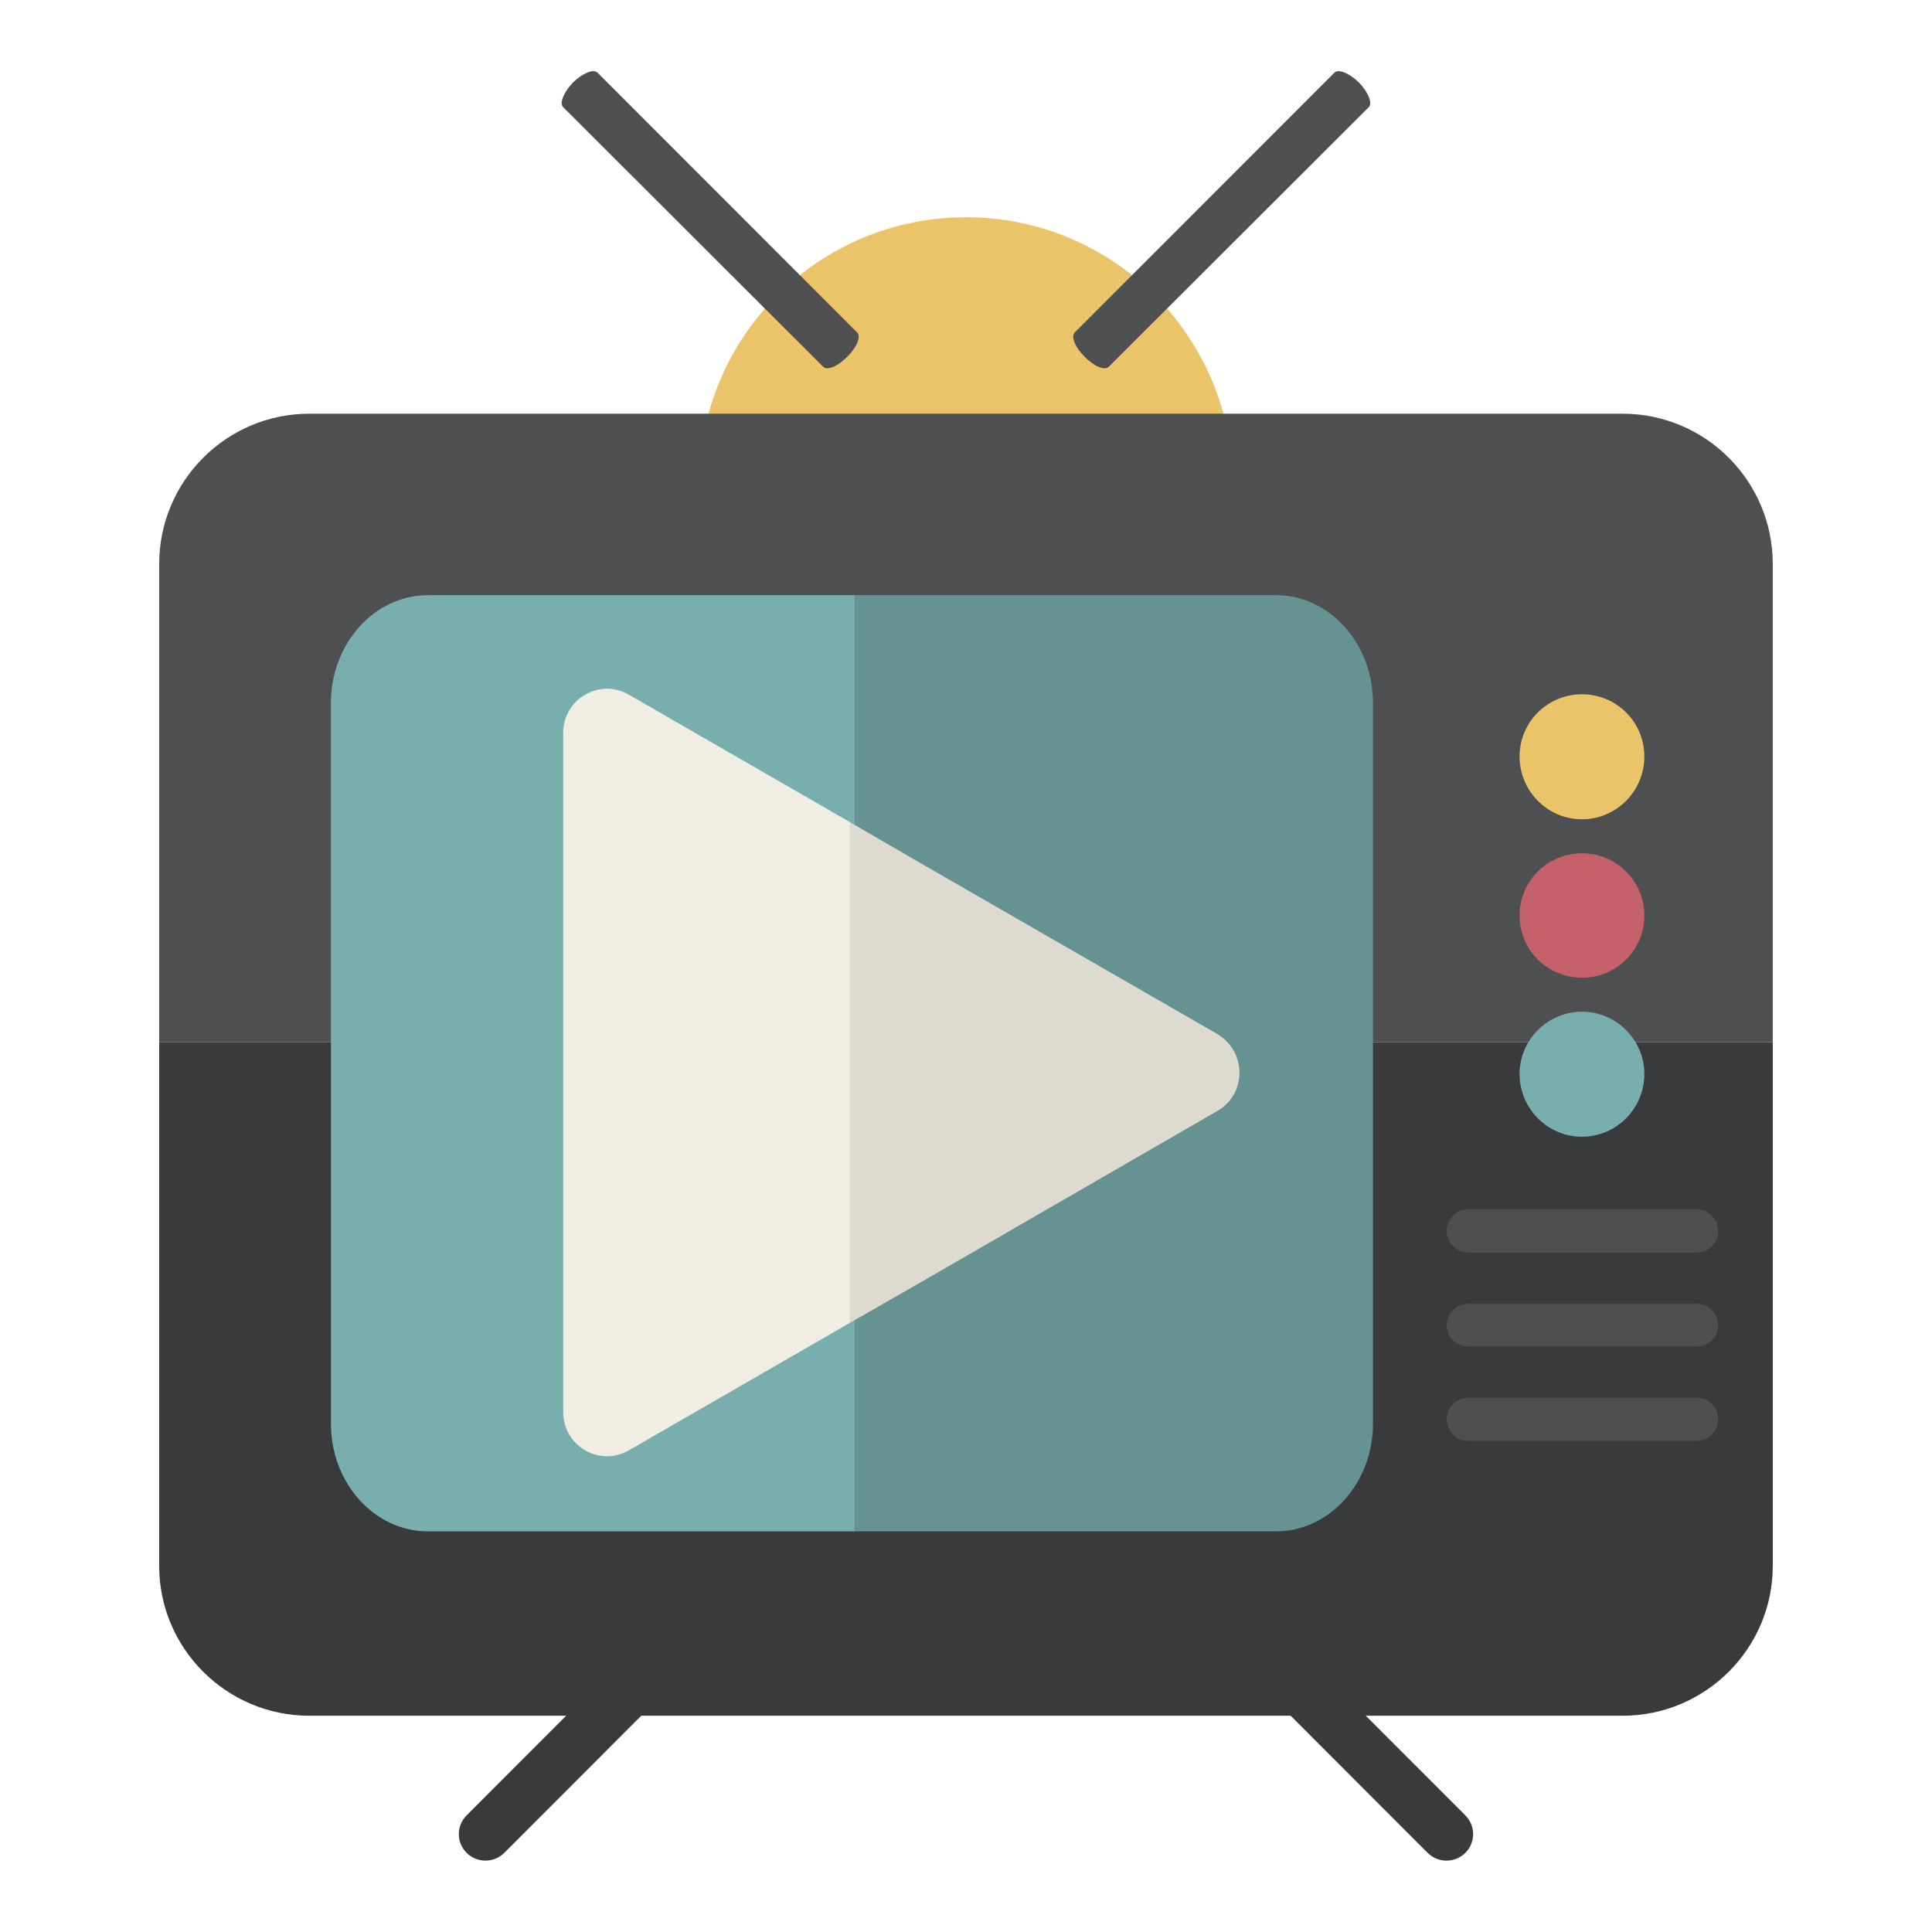
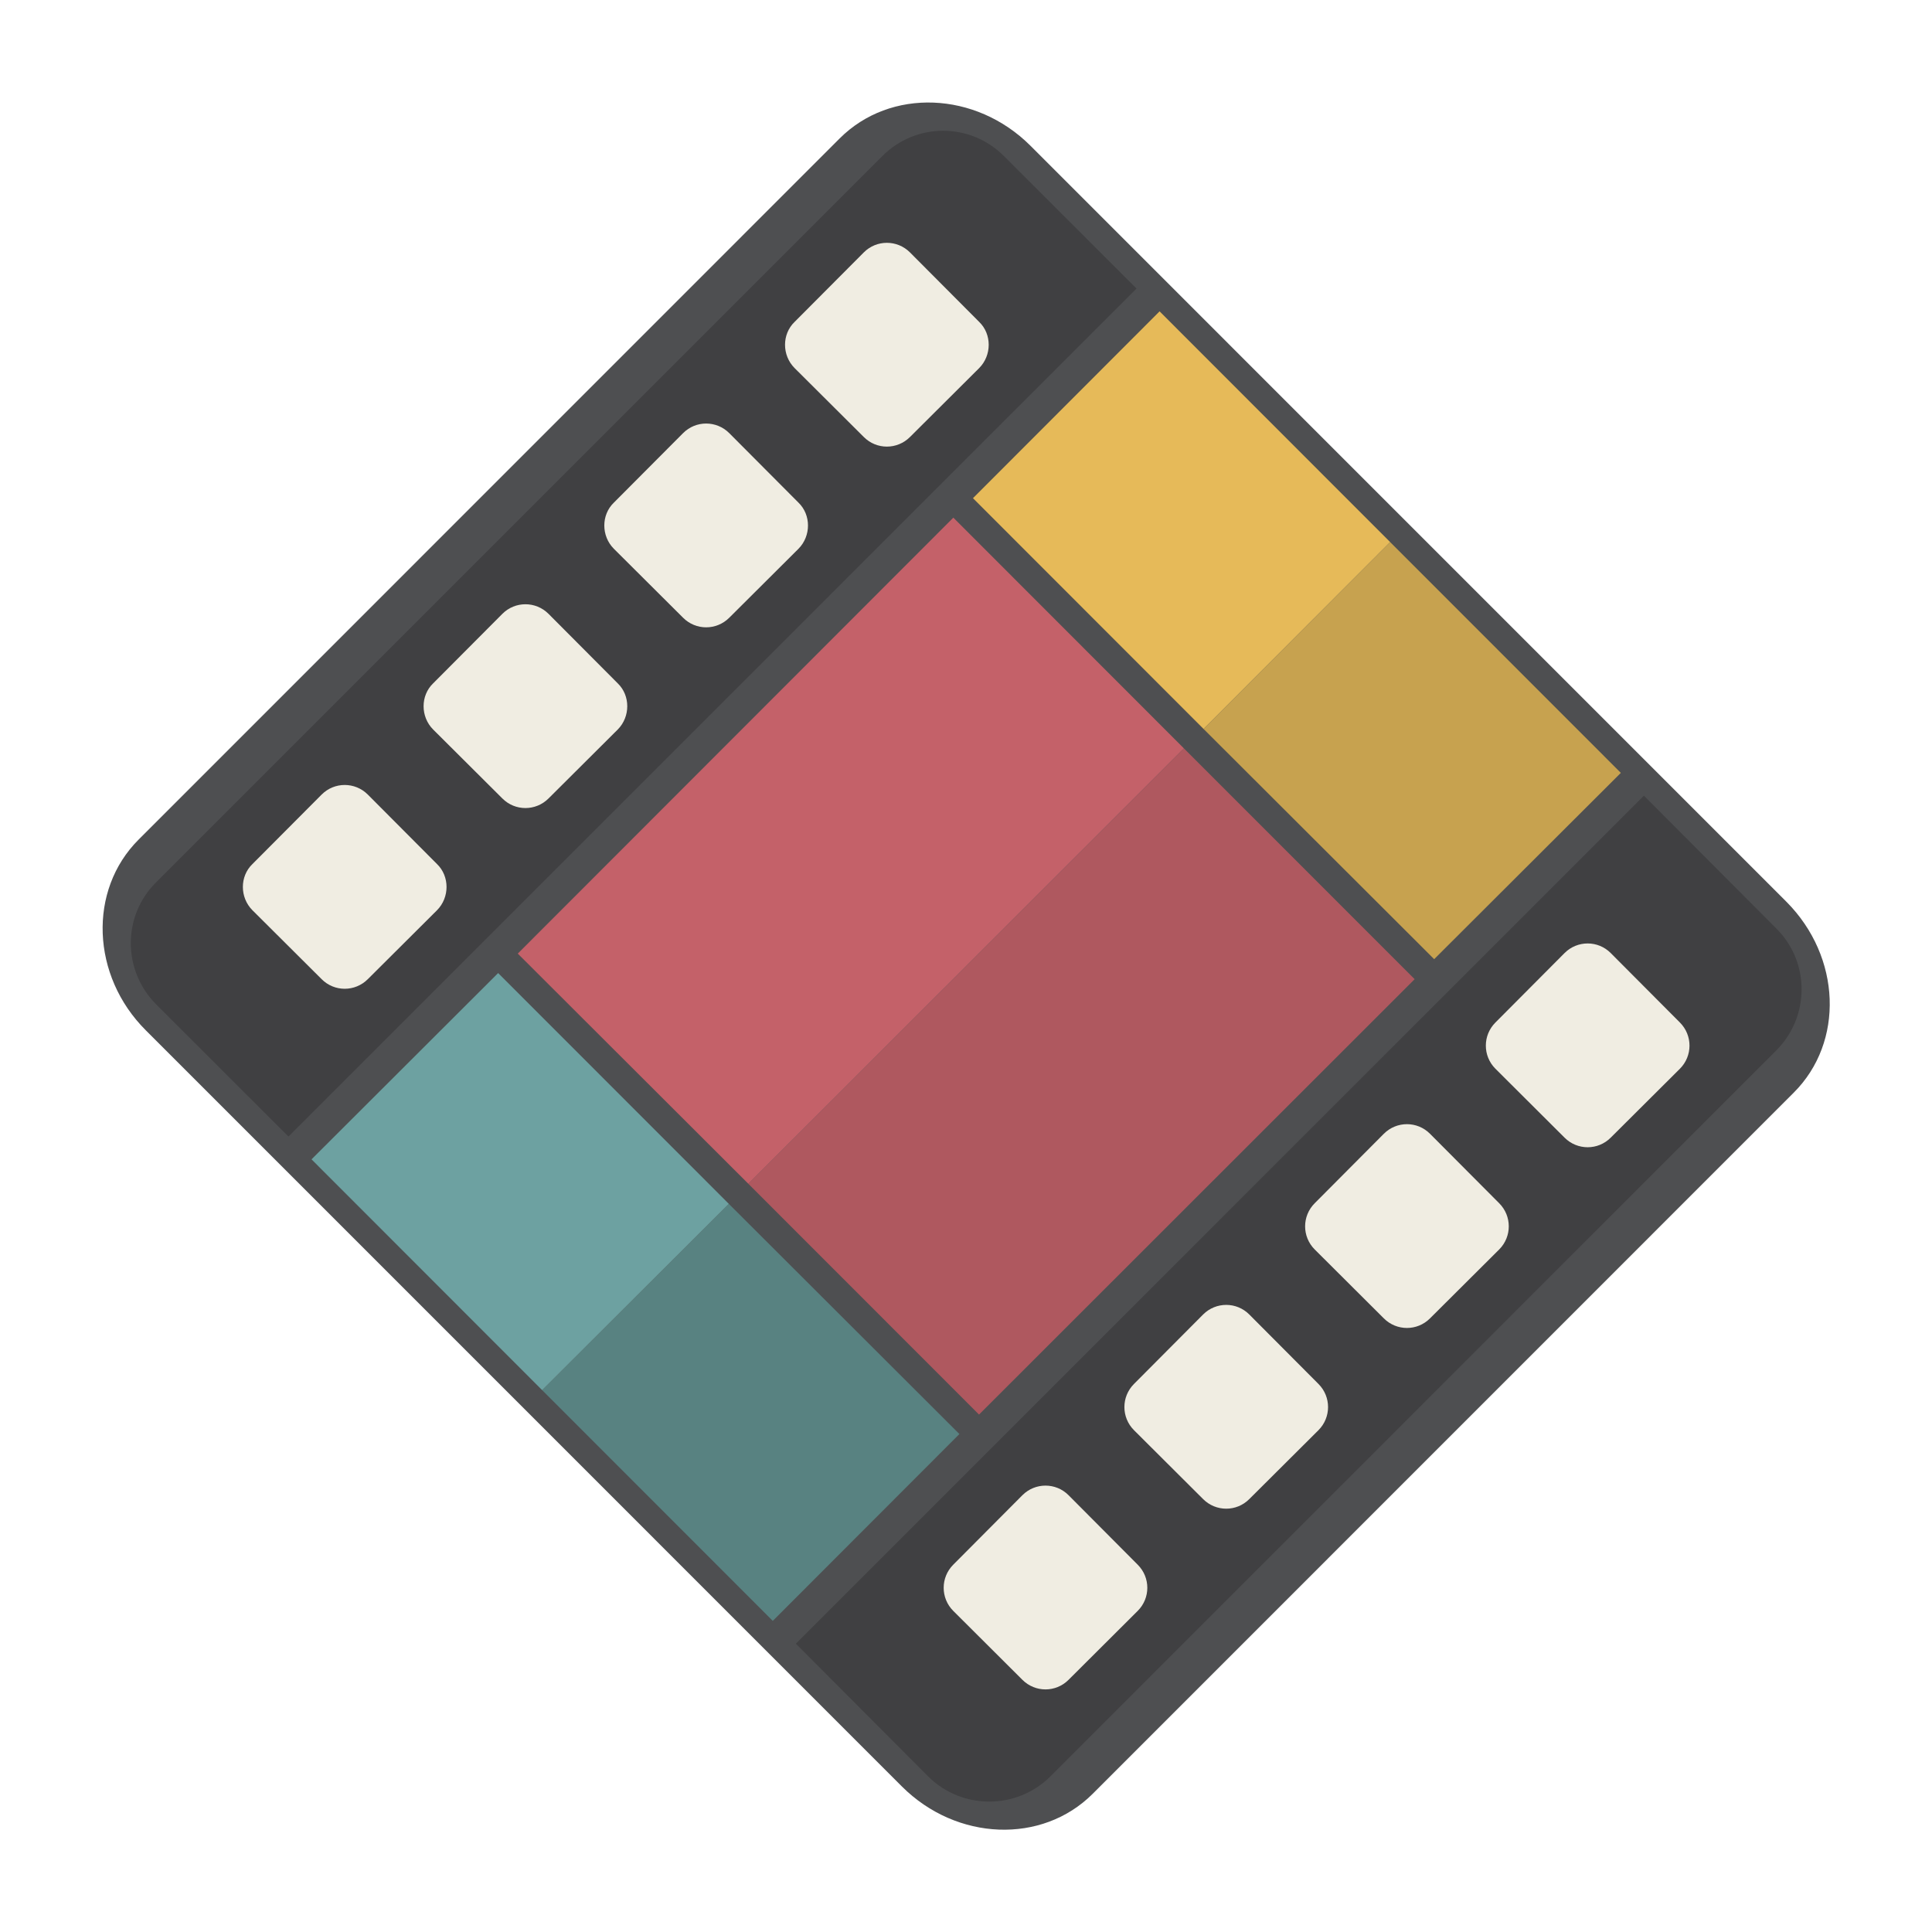
<svg xmlns="http://www.w3.org/2000/svg" width="100%" height="100%" viewBox="0 0 64 64" version="1.1" xml:space="preserve" style="fill-rule:evenodd;clip-rule:evenodd;stroke-linejoin:round;stroke-miterlimit:2;">
-   <g transform="matrix(1.90846,0,0,1.90846,-358.51,-1991.19)">
-     <path d="M199.184,1072.28C199.364,1072.46 199.364,1072.75 199.184,1072.93L196.606,1075.51C196.426,1075.69 196.133,1075.69 195.952,1075.51C195.772,1075.33 195.772,1075.04 195.952,1074.86L198.53,1072.28C198.71,1072.1 199.003,1072.1 199.184,1072.28Z" style="fill:rgb(57,58,59);fill-rule:nonzero;" />
+   <g transform="matrix(1.84203,0,0,1.84203,-1063.58,-1920.76)">
+     <path d="M593.617,1074.87L580.018,1061.27C579.035,1060.29 578.977,1058.75 579.888,1057.84L592.496,1045.23C593.407,1044.32 594.942,1044.38 595.925,1045.36L609.524,1058.96C610.507,1059.95 610.565,1061.48 609.654,1062.39L597.046,1075C596.135,1075.91 594.6,1075.85 593.617,1074.87Z" style="fill:rgb(78,79,81);fill-rule:nonzero;" />
  </g>
-   <g transform="matrix(1.90846,0,0,1.90846,-358.51,-1991.19)">
-     <path d="M210.056,1072.28C210.236,1072.1 210.529,1072.1 210.71,1072.28L213.288,1074.86C213.468,1075.04 213.468,1075.33 213.288,1075.51C213.107,1075.69 212.814,1075.69 212.633,1075.51L210.056,1072.93C209.875,1072.75 209.875,1072.46 210.056,1072.28Z" style="fill:rgb(57,58,59);fill-rule:nonzero;" />
+   <g transform="matrix(1.84203,0,0,1.84203,-1063.58,-1920.76)">
+     <path d="M583.297,1061.79L580.461,1058.96L593.53,1045.89L596.366,1048.72L583.297,1061.79Z" style="fill:rgb(240,237,226);fill-rule:nonzero;" />
  </g>
-   <g transform="matrix(1.90846,0,0,1.90846,-358.51,-1991.19)">
-     <path d="M209.251,1051.75C209.251,1054.31 207.178,1056.38 204.62,1056.38C202.062,1056.38 199.989,1054.31 199.989,1051.75C199.989,1049.19 202.062,1047.12 204.62,1047.12C207.178,1047.12 209.251,1049.19 209.251,1051.75Z" style="fill:rgb(234,196,105);fill-rule:nonzero;" />
+   <g transform="matrix(1.84203,0,0,1.84203,-1063.58,-1920.76)">
+     <path d="M595.812,1074.31L592.977,1071.47L606.047,1058.4L608.882,1061.24L595.812,1074.31Z" style="fill:rgb(240,237,226);fill-rule:nonzero;" />
  </g>
-   <g transform="matrix(1.90846,0,0,1.90846,-358.51,-1991.19)">
-     <path d="M218.624,1053.14C218.624,1051.7 217.457,1050.53 216.017,1050.53L193.223,1050.53C191.783,1050.53 190.616,1051.7 190.616,1053.14L190.616,1061.44L218.624,1061.44L218.624,1053.14Z" style="fill:rgb(78,79,81);fill-rule:nonzero;" />
+   <g transform="matrix(1.84203,0,0,1.84203,-1063.58,-1920.76)">
+     <path d="M593.76,1050.6C593.53,1050.83 593.159,1050.83 592.93,1050.6L591.685,1049.36C591.456,1049.13 591.456,1048.75 591.685,1048.53L592.93,1047.28C593.159,1047.05 593.53,1047.05 593.76,1047.28L595.005,1048.53C595.233,1048.75 595.233,1049.13 595.005,1049.36L593.76,1050.6ZM590.51,1053.85C590.28,1054.08 589.909,1054.08 589.68,1053.85L588.435,1052.61C588.206,1052.38 588.206,1052 588.435,1051.78L589.68,1050.53C589.909,1050.3 590.28,1050.3 590.51,1050.53L591.755,1051.78C591.983,1052 591.983,1052.38 591.755,1052.61L590.51,1053.85ZM587.26,1057.1C587.03,1057.33 586.659,1057.33 586.43,1057.1L585.185,1055.86C584.956,1055.63 584.956,1055.25 585.185,1055.03L586.43,1053.78C586.659,1053.55 587.03,1053.55 587.26,1053.78L588.505,1055.03C588.733,1055.25 588.733,1055.63 588.505,1055.86L587.26,1057.1ZM584.01,1060.35C583.78,1060.58 583.409,1060.58 583.18,1060.35L581.935,1059.11C581.706,1058.88 581.706,1058.5 581.935,1058.28L583.18,1057.03C583.409,1056.8 583.78,1056.8 584.01,1057.03L585.255,1058.28C585.483,1058.5 585.483,1058.88 585.255,1059.11L584.01,1060.35ZM595.452,1045.55C594.848,1044.94 593.865,1044.94 593.261,1045.55L580.201,1058.61C579.597,1059.21 579.597,1060.19 580.201,1060.8L582.583,1063.18L597.834,1047.93L595.452,1045.55Z" style="fill:rgb(64,64,66);fill-rule:nonzero;" />
  </g>
-   <g transform="matrix(1.90846,0,0,1.90846,-358.51,-1991.19)">
-     <path d="M190.616,1061.44L190.616,1070.53C190.616,1071.96 191.783,1073.13 193.223,1073.13L216.017,1073.13C217.457,1073.13 218.624,1071.96 218.624,1070.53L218.624,1061.44L190.616,1061.44Z" style="fill:rgb(57,58,59);fill-rule:nonzero;" />
+   <g transform="matrix(1.84203,0,0,1.84203,-1063.58,-1920.76)">
+     <path d="M605.532,1059.88C605.762,1059.65 606.133,1059.65 606.362,1059.88L607.607,1061.13C607.836,1061.36 607.836,1061.73 607.607,1061.96L606.362,1063.2C606.133,1063.43 605.762,1063.43 605.532,1063.2L604.288,1061.96C604.059,1061.73 604.059,1061.36 604.288,1061.13L605.532,1059.88ZM602.282,1063.13C602.512,1062.9 602.883,1062.9 603.112,1063.13L604.357,1064.38C604.586,1064.61 604.586,1064.98 604.357,1065.21L603.112,1066.45C602.883,1066.68 602.512,1066.68 602.282,1066.45L601.038,1065.21C600.809,1064.98 600.809,1064.61 601.038,1064.38L602.282,1063.13ZM599.032,1066.38C599.262,1066.15 599.633,1066.15 599.862,1066.38L601.107,1067.63C601.336,1067.86 601.336,1068.23 601.107,1068.46L599.862,1069.7C599.633,1069.93 599.262,1069.93 599.032,1069.7L597.788,1068.46C597.559,1068.23 597.559,1067.86 597.788,1067.63L599.032,1066.38ZM595.782,1069.63C596.012,1069.4 596.383,1069.4 596.612,1069.63L597.856,1070.88C598.086,1071.11 598.086,1071.48 597.856,1071.71L596.612,1072.95C596.383,1073.18 596.012,1073.18 595.782,1072.95L594.538,1071.71C594.309,1071.48 594.309,1071.11 594.538,1070.88L595.782,1069.63ZM606.959,1057.05L591.708,1072.3L594.09,1074.69C594.695,1075.29 595.677,1075.29 596.282,1074.69L609.341,1061.63C609.946,1061.02 609.946,1060.04 609.341,1059.44L606.959,1057.05Z" style="fill:rgb(64,64,66);fill-rule:nonzero;" />
  </g>
-   <g transform="matrix(1.90846,0,0,1.90846,-358.51,-1991.19)">
-     <path d="M195.281,1053.68C194.351,1053.68 193.597,1054.52 193.597,1055.55L193.597,1068.06C193.597,1069.09 194.351,1069.93 195.281,1069.93L202.688,1069.93L202.688,1053.68L195.281,1053.68Z" style="fill:rgb(121,174,174);fill-rule:nonzero;" />
+   <g transform="matrix(1.84203,0,0,1.84203,-1063.58,-1920.76)">
+     <path d="M598.249,1048.34L594.893,1051.7L599.04,1055.85L602.396,1052.49L598.249,1048.34Z" style="fill:rgb(230,186,89);fill-rule:nonzero;" />
  </g>
-   <g transform="matrix(1.90846,0,0,1.90846,-358.51,-1991.19)">
-     <path d="M210.001,1053.68L202.688,1053.68L202.688,1069.93L210.001,1069.93C210.931,1069.93 211.685,1069.09 211.685,1068.06L211.685,1055.55C211.685,1054.52 210.931,1053.68 210.001,1053.68Z" style="fill:rgb(102,146,146);fill-rule:nonzero;" />
+   <g transform="matrix(1.84203,0,0,1.84203,-1063.58,-1920.76)">
+     <path d="M606.544,1056.64L602.396,1052.49L599.04,1055.85L603.187,1059.99L606.544,1056.64Z" style="fill:rgb(199,162,79);fill-rule:nonzero;" />
  </g>
-   <g transform="matrix(1.90846,0,0,1.90846,-358.51,-1991.19)">
-     <path d="M216.395,1056.48C216.395,1057.08 215.911,1057.57 215.312,1057.57C214.714,1057.57 214.229,1057.08 214.229,1056.48C214.229,1055.88 214.714,1055.4 215.312,1055.4C215.911,1055.4 216.395,1055.88 216.395,1056.48Z" style="fill:rgb(234,196,105);fill-rule:nonzero;" />
+   <g transform="matrix(1.84203,0,0,1.84203,-1063.58,-1920.76)">
+     <path d="M591.293,1071.89L594.649,1068.53L590.502,1064.39L587.145,1067.74L591.293,1071.89Z" style="fill:rgb(88,130,129);fill-rule:nonzero;" />
  </g>
-   <g transform="matrix(1.90846,0,0,1.90846,-358.51,-1991.19)">
-     <path d="M216.395,1059.24C216.395,1059.84 215.911,1060.32 215.312,1060.32C214.714,1060.32 214.229,1059.84 214.229,1059.24C214.229,1058.64 214.714,1058.16 215.312,1058.16C215.911,1058.16 216.395,1058.64 216.395,1059.24Z" style="fill:rgb(196,97,105);fill-rule:nonzero;" />
+   <g transform="matrix(1.84203,0,0,1.84203,-1063.58,-1920.76)">
+     <path d="M582.998,1063.59L587.145,1067.74L590.502,1064.39L586.354,1060.24L582.998,1063.59Z" style="fill:rgb(109,161,161);fill-rule:nonzero;" />
  </g>
-   <g transform="matrix(1.90846,0,0,1.90846,-358.51,-1991.19)">
-     <path d="M216.395,1061.99C216.395,1062.59 215.911,1063.08 215.312,1063.08C214.714,1063.08 214.229,1062.59 214.229,1061.99C214.229,1061.4 214.714,1060.91 215.312,1060.91C215.911,1060.91 216.395,1061.4 216.395,1061.99Z" style="fill:rgb(121,174,174);fill-rule:nonzero;" />
+   <g transform="matrix(1.84203,0,0,1.84203,-1063.58,-1920.76)">
+     <path d="M586.707,1059.89L590.854,1064.03L598.687,1056.2L594.54,1052.05L586.707,1059.89Z" style="fill:rgb(196,97,105);fill-rule:nonzero;" />
  </g>
-   <g transform="matrix(1.90846,0,0,1.90846,-358.51,-1991.19)">
-     <path d="M217.677,1064.72C217.677,1064.92 217.509,1065.09 217.303,1065.09L213.337,1065.09C213.131,1065.09 212.964,1064.92 212.964,1064.72C212.964,1064.51 213.131,1064.34 213.337,1064.34L217.303,1064.34C217.509,1064.34 217.677,1064.51 217.677,1064.72Z" style="fill:rgb(78,79,81);fill-rule:nonzero;" />
-   </g>
-   <g transform="matrix(1.90846,0,0,1.90846,-358.51,-1991.19)">
-     <path d="M217.677,1066.35C217.677,1066.56 217.509,1066.72 217.303,1066.72L213.337,1066.72C213.131,1066.72 212.964,1066.56 212.964,1066.35C212.964,1066.15 213.131,1065.98 213.337,1065.98L217.303,1065.98C217.509,1065.98 217.677,1066.15 217.677,1066.35Z" style="fill:rgb(78,79,81);fill-rule:nonzero;" />
-   </g>
-   <g transform="matrix(1.90846,0,0,1.90846,-358.51,-1991.19)">
-     <path d="M217.677,1067.98C217.677,1068.19 217.509,1068.36 217.303,1068.36L213.337,1068.36C213.131,1068.36 212.964,1068.19 212.964,1067.98C212.964,1067.78 213.131,1067.61 213.337,1067.61L217.303,1067.61C217.509,1067.61 217.677,1067.78 217.677,1067.98Z" style="fill:rgb(78,79,81);fill-rule:nonzero;" />
-   </g>
-   <g transform="matrix(1.90846,0,0,1.90846,-358.51,-1991.19)">
-     <path d="M202.731,1049.12C202.801,1049.19 202.725,1049.38 202.56,1049.54C202.395,1049.71 202.206,1049.79 202.136,1049.71L197.629,1045.21C197.559,1045.14 197.636,1044.95 197.8,1044.78C197.964,1044.62 198.154,1044.54 198.224,1044.61L202.731,1049.12Z" style="fill:rgb(78,79,81);fill-rule:nonzero;" />
-   </g>
-   <g transform="matrix(1.90846,0,0,1.90846,-358.51,-1991.19)">
-     <path d="M207.104,1049.71C207.034,1049.79 206.844,1049.71 206.68,1049.54C206.515,1049.38 206.438,1049.19 206.508,1049.12L211.016,1044.61C211.085,1044.54 211.275,1044.62 211.44,1044.78C211.604,1044.95 211.681,1045.14 211.611,1045.21L207.104,1049.71Z" style="fill:rgb(78,79,81);fill-rule:nonzero;" />
-   </g>
-   <g transform="matrix(1.90846,0,0,1.90846,-358.51,-1991.19)">
-     <path d="M198.774,1055.41C198.265,1055.11 197.629,1055.48 197.629,1056.07L197.629,1067.86C197.629,1068.45 198.265,1068.82 198.774,1068.52L202.607,1066.31L202.607,1057.62L198.774,1055.41Z" style="fill:rgb(240,237,226);fill-rule:nonzero;" />
-   </g>
-   <g transform="matrix(1.90846,0,0,1.90846,-358.51,-1991.19)">
-     <path d="M208.988,1061.3L203.881,1058.36L202.607,1057.62L202.607,1066.31L203.881,1065.58L208.988,1062.63C209.249,1062.48 209.374,1062.21 209.367,1061.95C209.36,1061.7 209.235,1061.45 208.988,1061.3Z" style="fill:rgb(221,219,208);fill-rule:nonzero;" />
+   <g transform="matrix(1.84203,0,0,1.84203,-1063.58,-1920.76)">
+     <path d="M595.002,1068.18L602.836,1060.35L598.687,1056.2L590.854,1064.03L595.002,1068.18Z" style="fill:rgb(175,88,95);fill-rule:nonzero;" />
  </g>
</svg>
